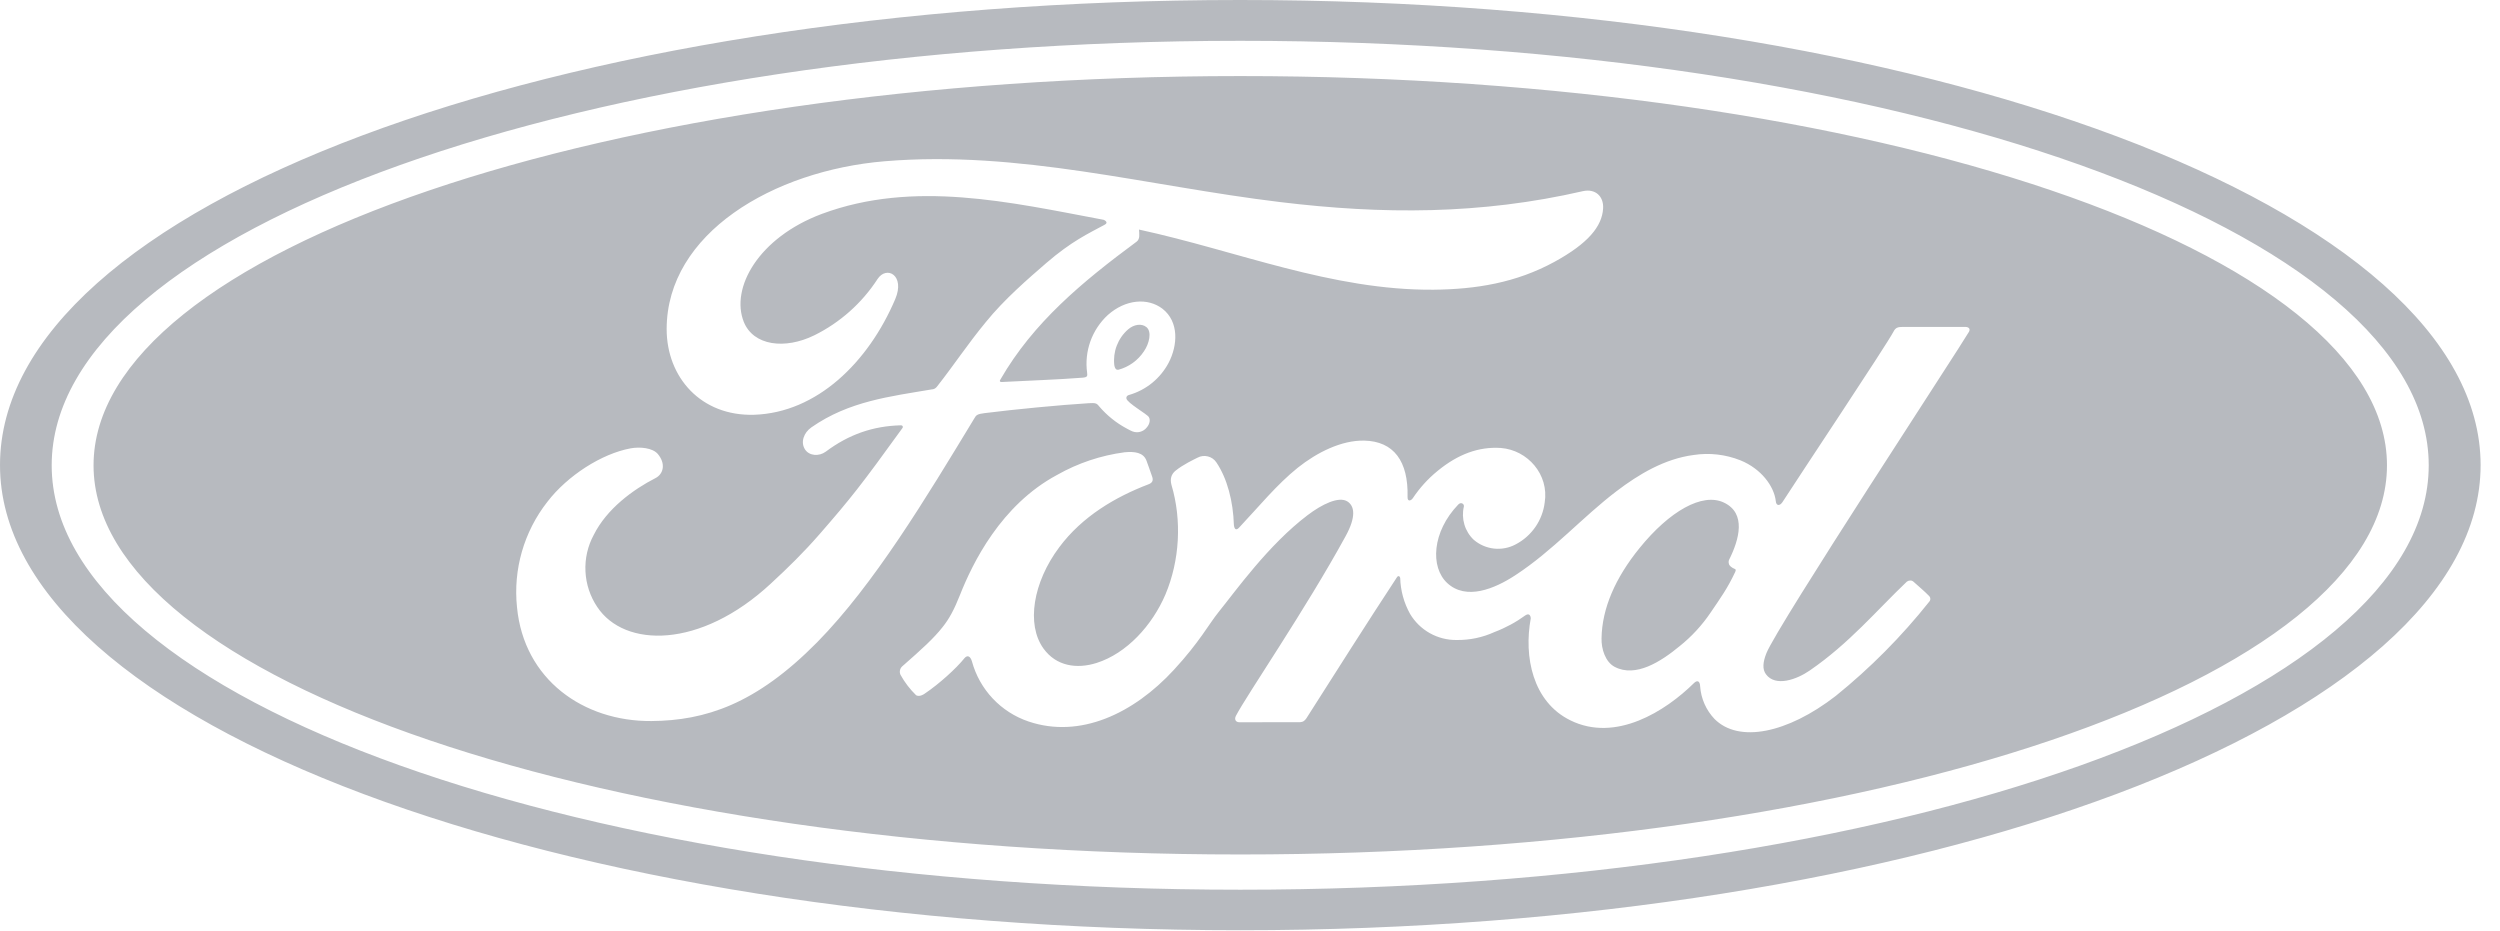
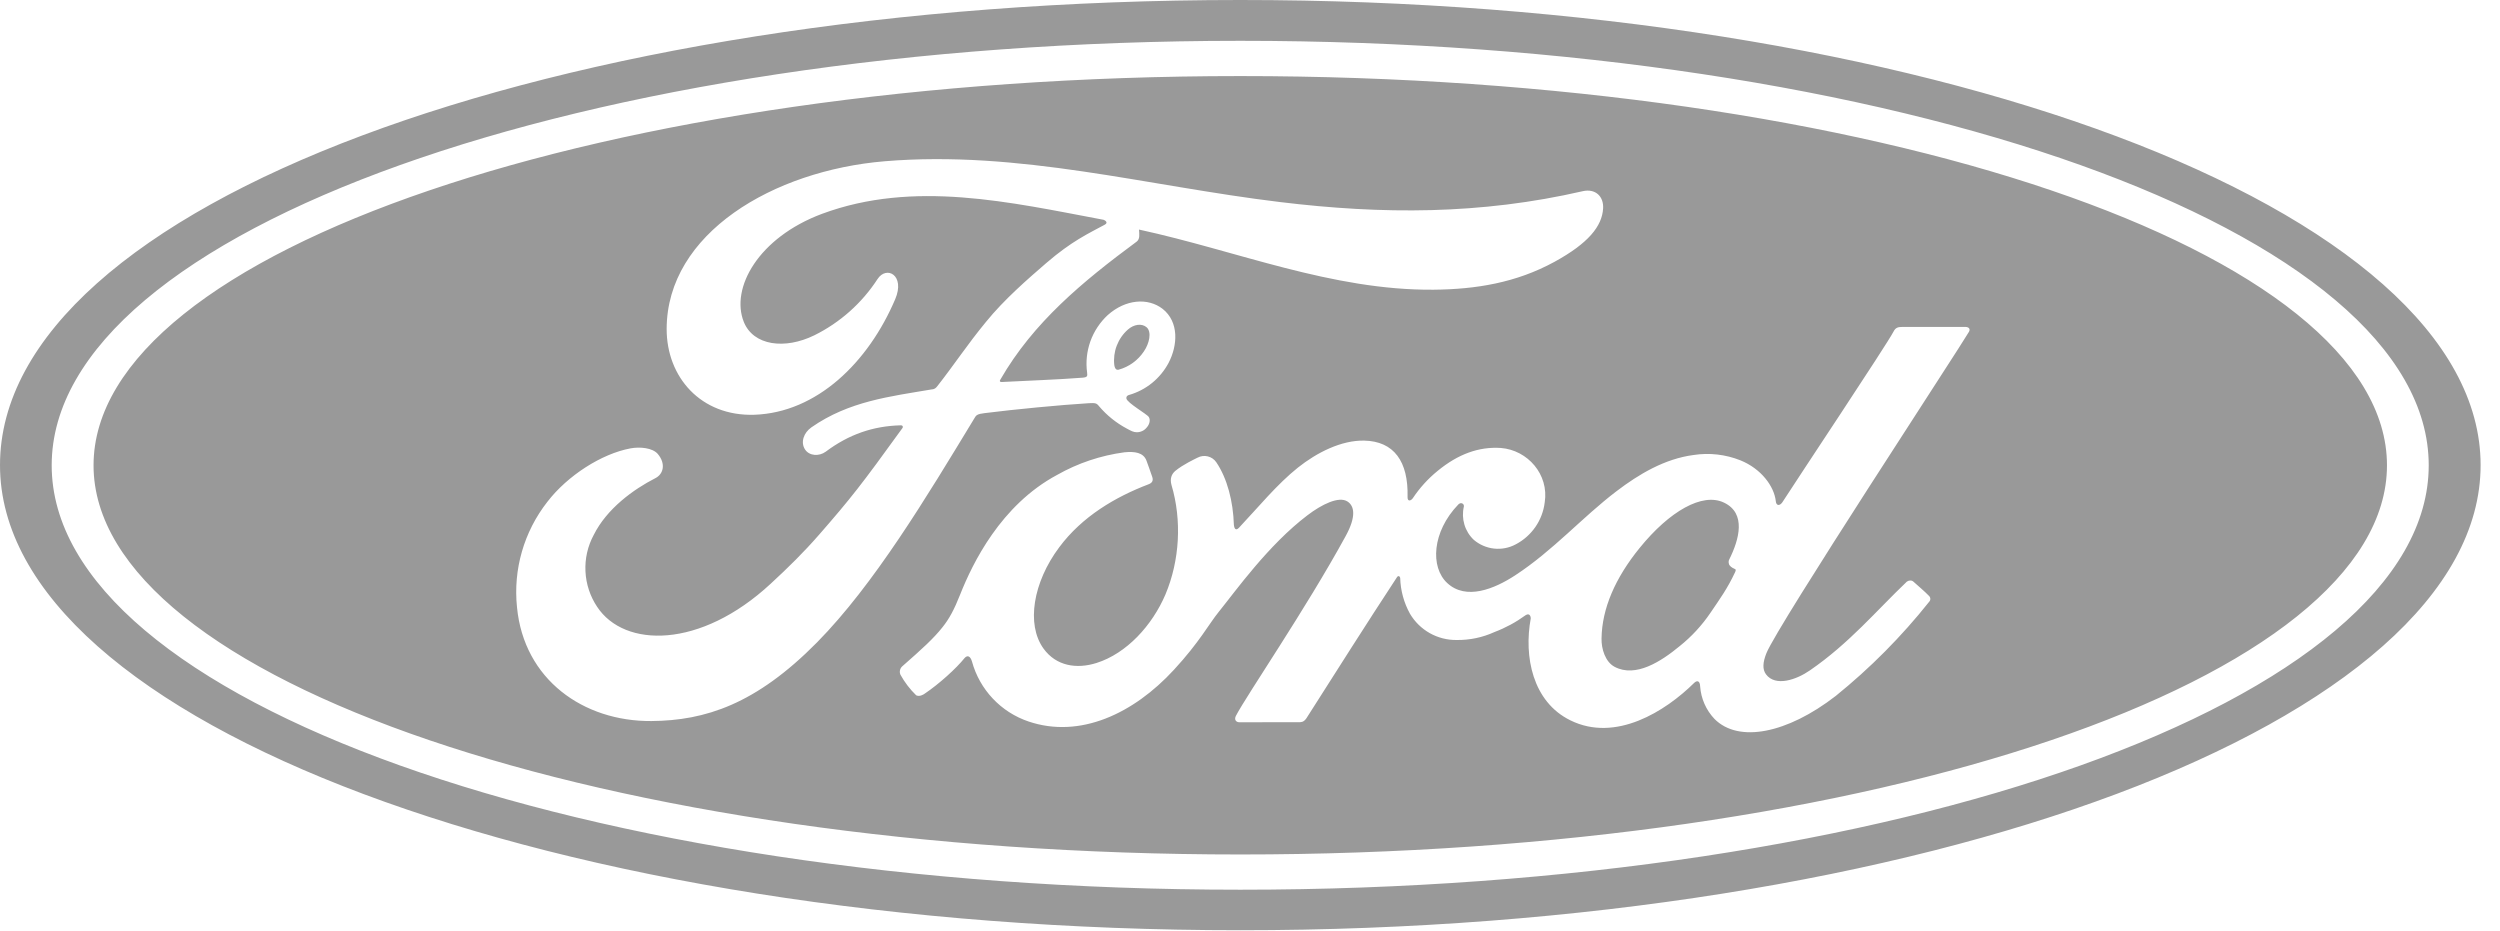
<svg xmlns="http://www.w3.org/2000/svg" width="86" height="32" viewBox="0 0 86 32" fill="none">
-   <path d="M42.667 2.617C20.878 2.617 3.218 8.64 3.218 16.007C3.218 23.374 20.878 29.394 42.667 29.394C64.452 29.394 82.112 23.374 82.112 16.007C82.112 8.636 64.452 2.617 42.667 2.617ZM22.407 24.804C20.075 24.821 18.023 23.381 17.785 20.889C17.649 19.59 18.024 18.29 18.83 17.262C19.524 16.359 20.697 15.609 21.689 15.424C22.009 15.364 22.446 15.403 22.628 15.616C22.908 15.947 22.827 16.306 22.546 16.448C21.788 16.836 20.875 17.497 20.423 18.404C20.216 18.788 20.118 19.222 20.14 19.658C20.161 20.094 20.301 20.516 20.544 20.878C21.479 22.29 24.089 22.329 26.514 20.078C27.115 19.524 27.652 18.997 28.196 18.372C29.262 17.148 29.618 16.7 31.04 14.731C31.058 14.709 31.061 14.681 31.054 14.667C31.044 14.642 31.022 14.631 30.983 14.631C30.034 14.656 29.205 14.94 28.405 15.538C28.174 15.708 27.84 15.684 27.694 15.463C27.531 15.214 27.648 14.884 27.915 14.699C29.205 13.799 30.617 13.639 32.06 13.394C32.06 13.394 32.16 13.401 32.242 13.287C32.836 12.53 33.28 11.847 33.913 11.079C34.546 10.297 35.371 9.586 35.996 9.045C36.871 8.292 37.433 8.039 38.002 7.73C38.155 7.652 37.984 7.556 37.938 7.556C34.752 6.958 31.442 6.183 28.277 7.356C26.087 8.174 25.124 9.909 25.586 11.072C25.916 11.893 26.997 12.032 28.014 11.534C28.898 11.096 29.649 10.428 30.187 9.6C30.496 9.124 31.147 9.465 30.795 10.293C29.87 12.466 28.103 14.194 25.948 14.268C24.114 14.325 22.93 12.978 22.933 11.314C22.94 8.028 26.596 5.867 30.436 5.547C35.061 5.163 39.442 6.396 44.036 6.951C47.552 7.378 50.926 7.388 54.46 6.574C54.88 6.485 55.172 6.752 55.147 7.172C55.111 7.783 54.638 8.37 53.476 9.006C52.149 9.732 50.763 9.952 49.316 9.966C45.817 9.995 42.556 8.629 39.182 7.897C39.189 8.043 39.225 8.22 39.1 8.313C37.234 9.692 35.545 11.093 34.414 13.056C34.375 13.102 34.396 13.145 34.46 13.141C35.445 13.088 36.327 13.063 37.244 12.992C37.404 12.978 37.412 12.939 37.397 12.821C37.347 12.458 37.386 12.088 37.509 11.742C37.633 11.397 37.839 11.086 38.108 10.837C38.72 10.293 39.484 10.233 39.993 10.624C40.562 11.072 40.516 11.879 40.199 12.484C40.058 12.749 39.865 12.983 39.632 13.173C39.399 13.362 39.13 13.503 38.841 13.586C38.841 13.586 38.734 13.607 38.748 13.707C38.77 13.86 39.46 14.244 39.52 14.347C39.58 14.443 39.548 14.596 39.445 14.709C39.404 14.759 39.353 14.8 39.294 14.827C39.236 14.855 39.172 14.869 39.108 14.869C38.99 14.869 38.919 14.827 38.766 14.745C38.4 14.551 38.075 14.289 37.806 13.973C37.721 13.863 37.675 13.86 37.454 13.87C36.462 13.931 34.916 14.08 33.867 14.212C33.614 14.24 33.575 14.29 33.525 14.379C31.854 17.134 30.069 20.103 28.11 22.094C26.005 24.228 24.26 24.789 22.407 24.804ZM67.733 11.413C67.41 11.975 61.159 21.49 60.764 22.471C60.64 22.784 60.622 23.022 60.75 23.196C61.077 23.637 61.806 23.378 62.261 23.061C63.616 22.13 64.555 20.999 65.593 20.011C65.653 19.964 65.756 19.947 65.824 20.011C65.977 20.153 66.201 20.334 66.357 20.498C66.371 20.511 66.382 20.526 66.39 20.543C66.398 20.56 66.403 20.579 66.403 20.598C66.404 20.616 66.401 20.635 66.394 20.653C66.388 20.671 66.377 20.687 66.364 20.7C65.415 21.894 64.337 22.98 63.15 23.94C61.479 25.234 59.812 25.564 58.983 24.736C58.691 24.431 58.515 24.034 58.485 23.612C58.478 23.41 58.375 23.399 58.279 23.492C57.291 24.469 55.577 25.55 54.02 24.779C52.718 24.139 52.416 22.581 52.658 21.273C52.661 21.244 52.636 21.06 52.476 21.166C52.148 21.405 51.789 21.599 51.41 21.742C51.002 21.929 50.557 22.022 50.108 22.016C49.786 22.02 49.468 21.939 49.186 21.781C48.905 21.623 48.67 21.394 48.505 21.116C48.295 20.738 48.179 20.315 48.167 19.883C48.164 19.844 48.107 19.769 48.05 19.865C46.983 21.49 45.991 23.061 44.939 24.711C44.882 24.789 44.832 24.839 44.725 24.843L42.638 24.846C42.51 24.846 42.45 24.747 42.517 24.622C42.887 23.911 44.914 20.96 46.286 18.45C46.667 17.76 46.588 17.404 46.354 17.252C46.059 17.06 45.472 17.348 44.978 17.724C43.63 18.745 42.5 20.338 41.924 21.049C41.586 21.465 41.266 22.084 40.384 23.04C38.994 24.551 37.148 25.419 35.378 24.818C34.91 24.659 34.488 24.388 34.15 24.029C33.811 23.669 33.566 23.232 33.436 22.756C33.383 22.571 33.28 22.521 33.177 22.642C32.892 22.997 32.306 23.527 31.815 23.858C31.762 23.897 31.63 23.975 31.516 23.918C31.302 23.71 31.12 23.472 30.976 23.211C30.955 23.163 30.948 23.11 30.959 23.059C30.969 23.008 30.995 22.962 31.033 22.926C31.733 22.311 32.117 21.963 32.423 21.575C32.651 21.291 32.825 20.971 33.028 20.455C33.454 19.381 34.425 17.376 36.363 16.338C37.078 15.932 37.865 15.668 38.681 15.559C39.036 15.524 39.332 15.566 39.438 15.844C39.477 15.961 39.577 16.217 39.637 16.405C39.676 16.519 39.648 16.608 39.513 16.658C38.375 17.092 37.227 17.764 36.437 18.827C35.538 20.028 35.296 21.479 35.897 22.311C36.334 22.916 37.042 23.022 37.724 22.805C38.756 22.478 39.637 21.515 40.092 20.448C40.583 19.278 40.661 17.899 40.299 16.683C40.242 16.473 40.295 16.313 40.43 16.199C40.704 15.975 41.084 15.801 41.195 15.744C41.303 15.686 41.429 15.67 41.549 15.7C41.669 15.729 41.773 15.802 41.842 15.904C42.219 16.462 42.421 17.248 42.446 18.062C42.468 18.236 42.539 18.24 42.624 18.151C43.3 17.433 43.925 16.665 44.644 16.089C45.301 15.566 46.144 15.14 46.93 15.157C47.947 15.179 48.452 15.868 48.42 17.099C48.416 17.255 48.526 17.241 48.601 17.138C48.837 16.784 49.124 16.467 49.454 16.199C50.158 15.62 50.876 15.36 51.627 15.41C52.551 15.481 53.291 16.324 53.138 17.284C53.101 17.587 52.991 17.877 52.817 18.129C52.642 18.38 52.41 18.586 52.139 18.727C51.911 18.849 51.651 18.899 51.395 18.871C51.138 18.843 50.895 18.738 50.699 18.571C50.546 18.427 50.434 18.245 50.375 18.044C50.315 17.843 50.309 17.63 50.357 17.426C50.375 17.337 50.261 17.255 50.165 17.355C49.262 18.293 49.195 19.509 49.785 20.057C50.436 20.661 51.413 20.256 52.124 19.79C53.426 18.94 54.436 17.788 55.605 16.9C56.38 16.309 57.266 15.783 58.258 15.652C58.803 15.568 59.36 15.632 59.872 15.836C60.583 16.124 61.031 16.725 61.088 17.244C61.102 17.397 61.216 17.415 61.312 17.28C61.874 16.405 64.885 11.886 65.134 11.413C65.205 11.268 65.291 11.246 65.451 11.246H67.605C67.73 11.246 67.787 11.317 67.733 11.413ZM59.484 19.25C59.462 19.294 59.459 19.345 59.474 19.392C59.484 19.463 59.58 19.534 59.673 19.57C59.708 19.58 59.726 19.605 59.687 19.684C59.42 20.252 59.179 20.58 58.844 21.074C58.549 21.511 58.19 21.9 57.778 22.229C57.145 22.752 56.27 23.321 55.545 22.94C55.225 22.773 55.083 22.322 55.093 21.959C55.108 20.935 55.563 19.883 56.405 18.848C57.429 17.586 58.564 16.932 59.307 17.291C60.075 17.657 59.833 18.553 59.484 19.25ZM38.332 12.562C38.306 12.335 38.334 12.104 38.416 11.891C38.498 11.677 38.63 11.486 38.802 11.335C39.004 11.157 39.275 11.115 39.442 11.257C39.627 11.417 39.538 11.815 39.349 12.089C39.145 12.397 38.835 12.621 38.478 12.718C38.414 12.732 38.357 12.704 38.332 12.562ZM42.667 0C18.987 0 0 7.1 0 16C0 24.846 19.14 32 42.667 32C66.194 32 85.333 24.818 85.333 16C85.333 7.182 66.194 0 42.667 0ZM42.667 30.606C20.085 30.606 1.778 24.071 1.778 16.007C1.778 7.94 20.089 1.404 42.667 1.404C65.244 1.404 83.548 7.94 83.548 16.007C83.548 24.071 65.244 30.606 42.667 30.606Z" fill="#101828" fill-opacity="0.3" />
+   <path d="M42.667 2.617C20.878 2.617 3.218 8.64 3.218 16.007C3.218 23.374 20.878 29.394 42.667 29.394C64.452 29.394 82.112 23.374 82.112 16.007C82.112 8.636 64.452 2.617 42.667 2.617ZM22.407 24.804C20.075 24.821 18.023 23.381 17.785 20.889C17.649 19.59 18.024 18.29 18.83 17.262C19.524 16.359 20.697 15.609 21.689 15.424C22.009 15.364 22.446 15.403 22.628 15.616C22.908 15.947 22.827 16.306 22.546 16.448C21.788 16.836 20.875 17.497 20.423 18.404C20.216 18.788 20.118 19.222 20.14 19.658C20.161 20.094 20.301 20.516 20.544 20.878C21.479 22.29 24.089 22.329 26.514 20.078C27.115 19.524 27.652 18.997 28.196 18.372C29.262 17.148 29.618 16.7 31.04 14.731C31.058 14.709 31.061 14.681 31.054 14.667C31.044 14.642 31.022 14.631 30.983 14.631C30.034 14.656 29.205 14.94 28.405 15.538C28.174 15.708 27.84 15.684 27.694 15.463C27.531 15.214 27.648 14.884 27.915 14.699C29.205 13.799 30.617 13.639 32.06 13.394C32.06 13.394 32.16 13.401 32.242 13.287C32.836 12.53 33.28 11.847 33.913 11.079C34.546 10.297 35.371 9.586 35.996 9.045C36.871 8.292 37.433 8.039 38.002 7.73C38.155 7.652 37.984 7.556 37.938 7.556C34.752 6.958 31.442 6.183 28.277 7.356C26.087 8.174 25.124 9.909 25.586 11.072C25.916 11.893 26.997 12.032 28.014 11.534C28.898 11.096 29.649 10.428 30.187 9.6C30.496 9.124 31.147 9.465 30.795 10.293C29.87 12.466 28.103 14.194 25.948 14.268C24.114 14.325 22.93 12.978 22.933 11.314C22.94 8.028 26.596 5.867 30.436 5.547C35.061 5.163 39.442 6.396 44.036 6.951C47.552 7.378 50.926 7.388 54.46 6.574C54.88 6.485 55.172 6.752 55.147 7.172C55.111 7.783 54.638 8.37 53.476 9.006C52.149 9.732 50.763 9.952 49.316 9.966C45.817 9.995 42.556 8.629 39.182 7.897C39.189 8.043 39.225 8.22 39.1 8.313C37.234 9.692 35.545 11.093 34.414 13.056C34.375 13.102 34.396 13.145 34.46 13.141C35.445 13.088 36.327 13.063 37.244 12.992C37.404 12.978 37.412 12.939 37.397 12.821C37.347 12.458 37.386 12.088 37.509 11.742C37.633 11.397 37.839 11.086 38.108 10.837C38.72 10.293 39.484 10.233 39.993 10.624C40.562 11.072 40.516 11.879 40.199 12.484C40.058 12.749 39.865 12.983 39.632 13.173C39.399 13.362 39.13 13.503 38.841 13.586C38.841 13.586 38.734 13.607 38.748 13.707C38.77 13.86 39.46 14.244 39.52 14.347C39.58 14.443 39.548 14.596 39.445 14.709C39.404 14.759 39.353 14.8 39.294 14.827C39.236 14.855 39.172 14.869 39.108 14.869C38.99 14.869 38.919 14.827 38.766 14.745C38.4 14.551 38.075 14.289 37.806 13.973C37.721 13.863 37.675 13.86 37.454 13.87C36.462 13.931 34.916 14.08 33.867 14.212C33.614 14.24 33.575 14.29 33.525 14.379C31.854 17.134 30.069 20.103 28.11 22.094C26.005 24.228 24.26 24.789 22.407 24.804ZM67.733 11.413C67.41 11.975 61.159 21.49 60.764 22.471C60.64 22.784 60.622 23.022 60.75 23.196C61.077 23.637 61.806 23.378 62.261 23.061C63.616 22.13 64.555 20.999 65.593 20.011C65.653 19.964 65.756 19.947 65.824 20.011C65.977 20.153 66.201 20.334 66.357 20.498C66.371 20.511 66.382 20.526 66.39 20.543C66.398 20.56 66.403 20.579 66.403 20.598C66.404 20.616 66.401 20.635 66.394 20.653C66.388 20.671 66.377 20.687 66.364 20.7C65.415 21.894 64.337 22.98 63.15 23.94C61.479 25.234 59.812 25.564 58.983 24.736C58.691 24.431 58.515 24.034 58.485 23.612C58.478 23.41 58.375 23.399 58.279 23.492C57.291 24.469 55.577 25.55 54.02 24.779C52.718 24.139 52.416 22.581 52.658 21.273C52.661 21.244 52.636 21.06 52.476 21.166C52.148 21.405 51.789 21.599 51.41 21.742C51.002 21.929 50.557 22.022 50.108 22.016C49.786 22.02 49.468 21.939 49.186 21.781C48.905 21.623 48.67 21.394 48.505 21.116C48.295 20.738 48.179 20.315 48.167 19.883C48.164 19.844 48.107 19.769 48.05 19.865C46.983 21.49 45.991 23.061 44.939 24.711C44.882 24.789 44.832 24.839 44.725 24.843L42.638 24.846C42.51 24.846 42.45 24.747 42.517 24.622C42.887 23.911 44.914 20.96 46.286 18.45C46.667 17.76 46.588 17.404 46.354 17.252C46.059 17.06 45.472 17.348 44.978 17.724C43.63 18.745 42.5 20.338 41.924 21.049C41.586 21.465 41.266 22.084 40.384 23.04C38.994 24.551 37.148 25.419 35.378 24.818C34.91 24.659 34.488 24.388 34.15 24.029C33.811 23.669 33.566 23.232 33.436 22.756C33.383 22.571 33.28 22.521 33.177 22.642C32.892 22.997 32.306 23.527 31.815 23.858C31.762 23.897 31.63 23.975 31.516 23.918C31.302 23.71 31.12 23.472 30.976 23.211C30.955 23.163 30.948 23.11 30.959 23.059C30.969 23.008 30.995 22.962 31.033 22.926C31.733 22.311 32.117 21.963 32.423 21.575C32.651 21.291 32.825 20.971 33.028 20.455C33.454 19.381 34.425 17.376 36.363 16.338C37.078 15.932 37.865 15.668 38.681 15.559C39.036 15.524 39.332 15.566 39.438 15.844C39.477 15.961 39.577 16.217 39.637 16.405C39.676 16.519 39.648 16.608 39.513 16.658C38.375 17.092 37.227 17.764 36.437 18.827C35.538 20.028 35.296 21.479 35.897 22.311C36.334 22.916 37.042 23.022 37.724 22.805C38.756 22.478 39.637 21.515 40.092 20.448C40.583 19.278 40.661 17.899 40.299 16.683C40.242 16.473 40.295 16.313 40.43 16.199C40.704 15.975 41.084 15.801 41.195 15.744C41.303 15.686 41.429 15.67 41.549 15.7C41.669 15.729 41.773 15.802 41.842 15.904C42.219 16.462 42.421 17.248 42.446 18.062C42.468 18.236 42.539 18.24 42.624 18.151C43.3 17.433 43.925 16.665 44.644 16.089C45.301 15.566 46.144 15.14 46.93 15.157C47.947 15.179 48.452 15.868 48.42 17.099C48.416 17.255 48.526 17.241 48.601 17.138C48.837 16.784 49.124 16.467 49.454 16.199C50.158 15.62 50.876 15.36 51.627 15.41C52.551 15.481 53.291 16.324 53.138 17.284C53.101 17.587 52.991 17.877 52.817 18.129C52.642 18.38 52.41 18.586 52.139 18.727C51.911 18.849 51.651 18.899 51.395 18.871C51.138 18.843 50.895 18.738 50.699 18.571C50.546 18.427 50.434 18.245 50.375 18.044C50.315 17.843 50.309 17.63 50.357 17.426C50.375 17.337 50.261 17.255 50.165 17.355C49.262 18.293 49.195 19.509 49.785 20.057C50.436 20.661 51.413 20.256 52.124 19.79C53.426 18.94 54.436 17.788 55.605 16.9C56.38 16.309 57.266 15.783 58.258 15.652C58.803 15.568 59.36 15.632 59.872 15.836C60.583 16.124 61.031 16.725 61.088 17.244C61.102 17.397 61.216 17.415 61.312 17.28C61.874 16.405 64.885 11.886 65.134 11.413C65.205 11.268 65.291 11.246 65.451 11.246H67.605C67.73 11.246 67.787 11.317 67.733 11.413ZM59.484 19.25C59.462 19.294 59.459 19.345 59.474 19.392C59.484 19.463 59.58 19.534 59.673 19.57C59.708 19.58 59.726 19.605 59.687 19.684C59.42 20.252 59.179 20.58 58.844 21.074C58.549 21.511 58.19 21.9 57.778 22.229C57.145 22.752 56.27 23.321 55.545 22.94C55.225 22.773 55.083 22.322 55.093 21.959C55.108 20.935 55.563 19.883 56.405 18.848C57.429 17.586 58.564 16.932 59.307 17.291C60.075 17.657 59.833 18.553 59.484 19.25ZM38.332 12.562C38.306 12.335 38.334 12.104 38.416 11.891C38.498 11.677 38.63 11.486 38.802 11.335C39.004 11.157 39.275 11.115 39.442 11.257C39.627 11.417 39.538 11.815 39.349 12.089C39.145 12.397 38.835 12.621 38.478 12.718C38.414 12.732 38.357 12.704 38.332 12.562ZM42.667 0C18.987 0 0 7.1 0 16C0 24.846 19.14 32 42.667 32C66.194 32 85.333 24.818 85.333 16C85.333 7.182 66.194 0 42.667 0ZM42.667 30.606C20.085 30.606 1.778 24.071 1.778 16.007C1.778 7.94 20.089 1.404 42.667 1.404C65.244 1.404 83.548 7.94 83.548 16.007C83.548 24.071 65.244 30.606 42.667 30.606Z" fill="grey" fill-opacity="0.8" />
</svg>
